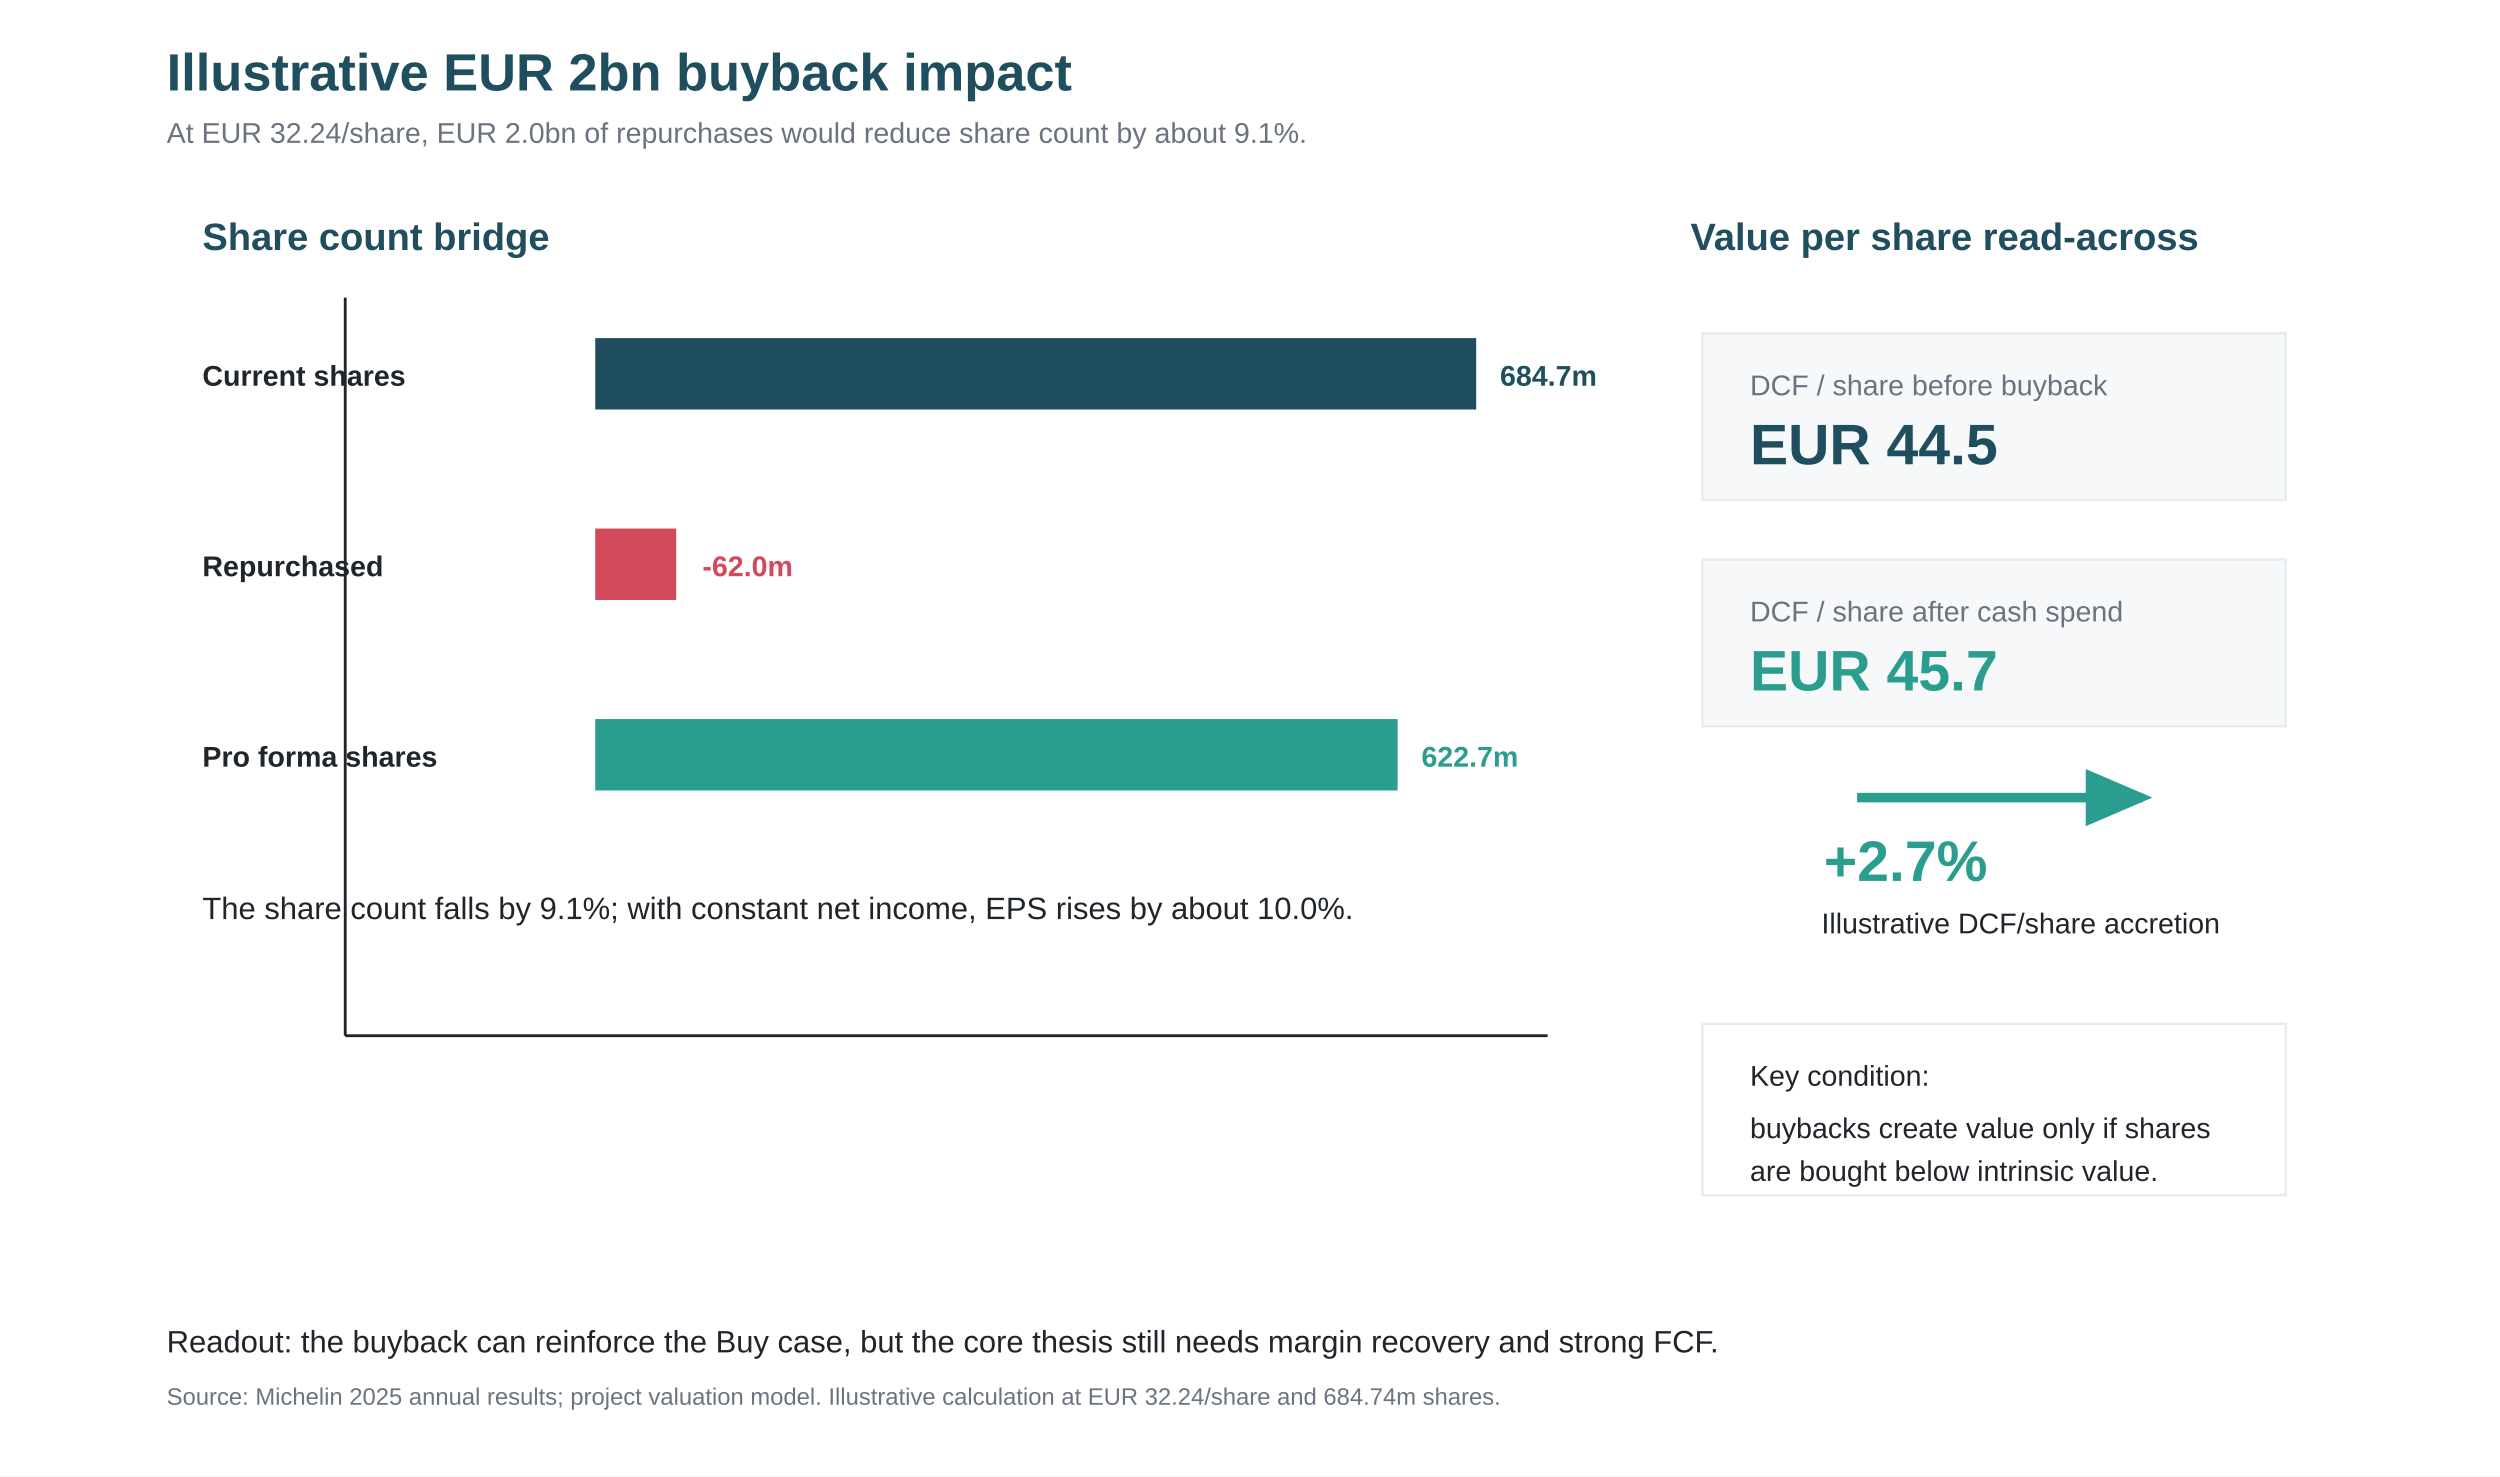
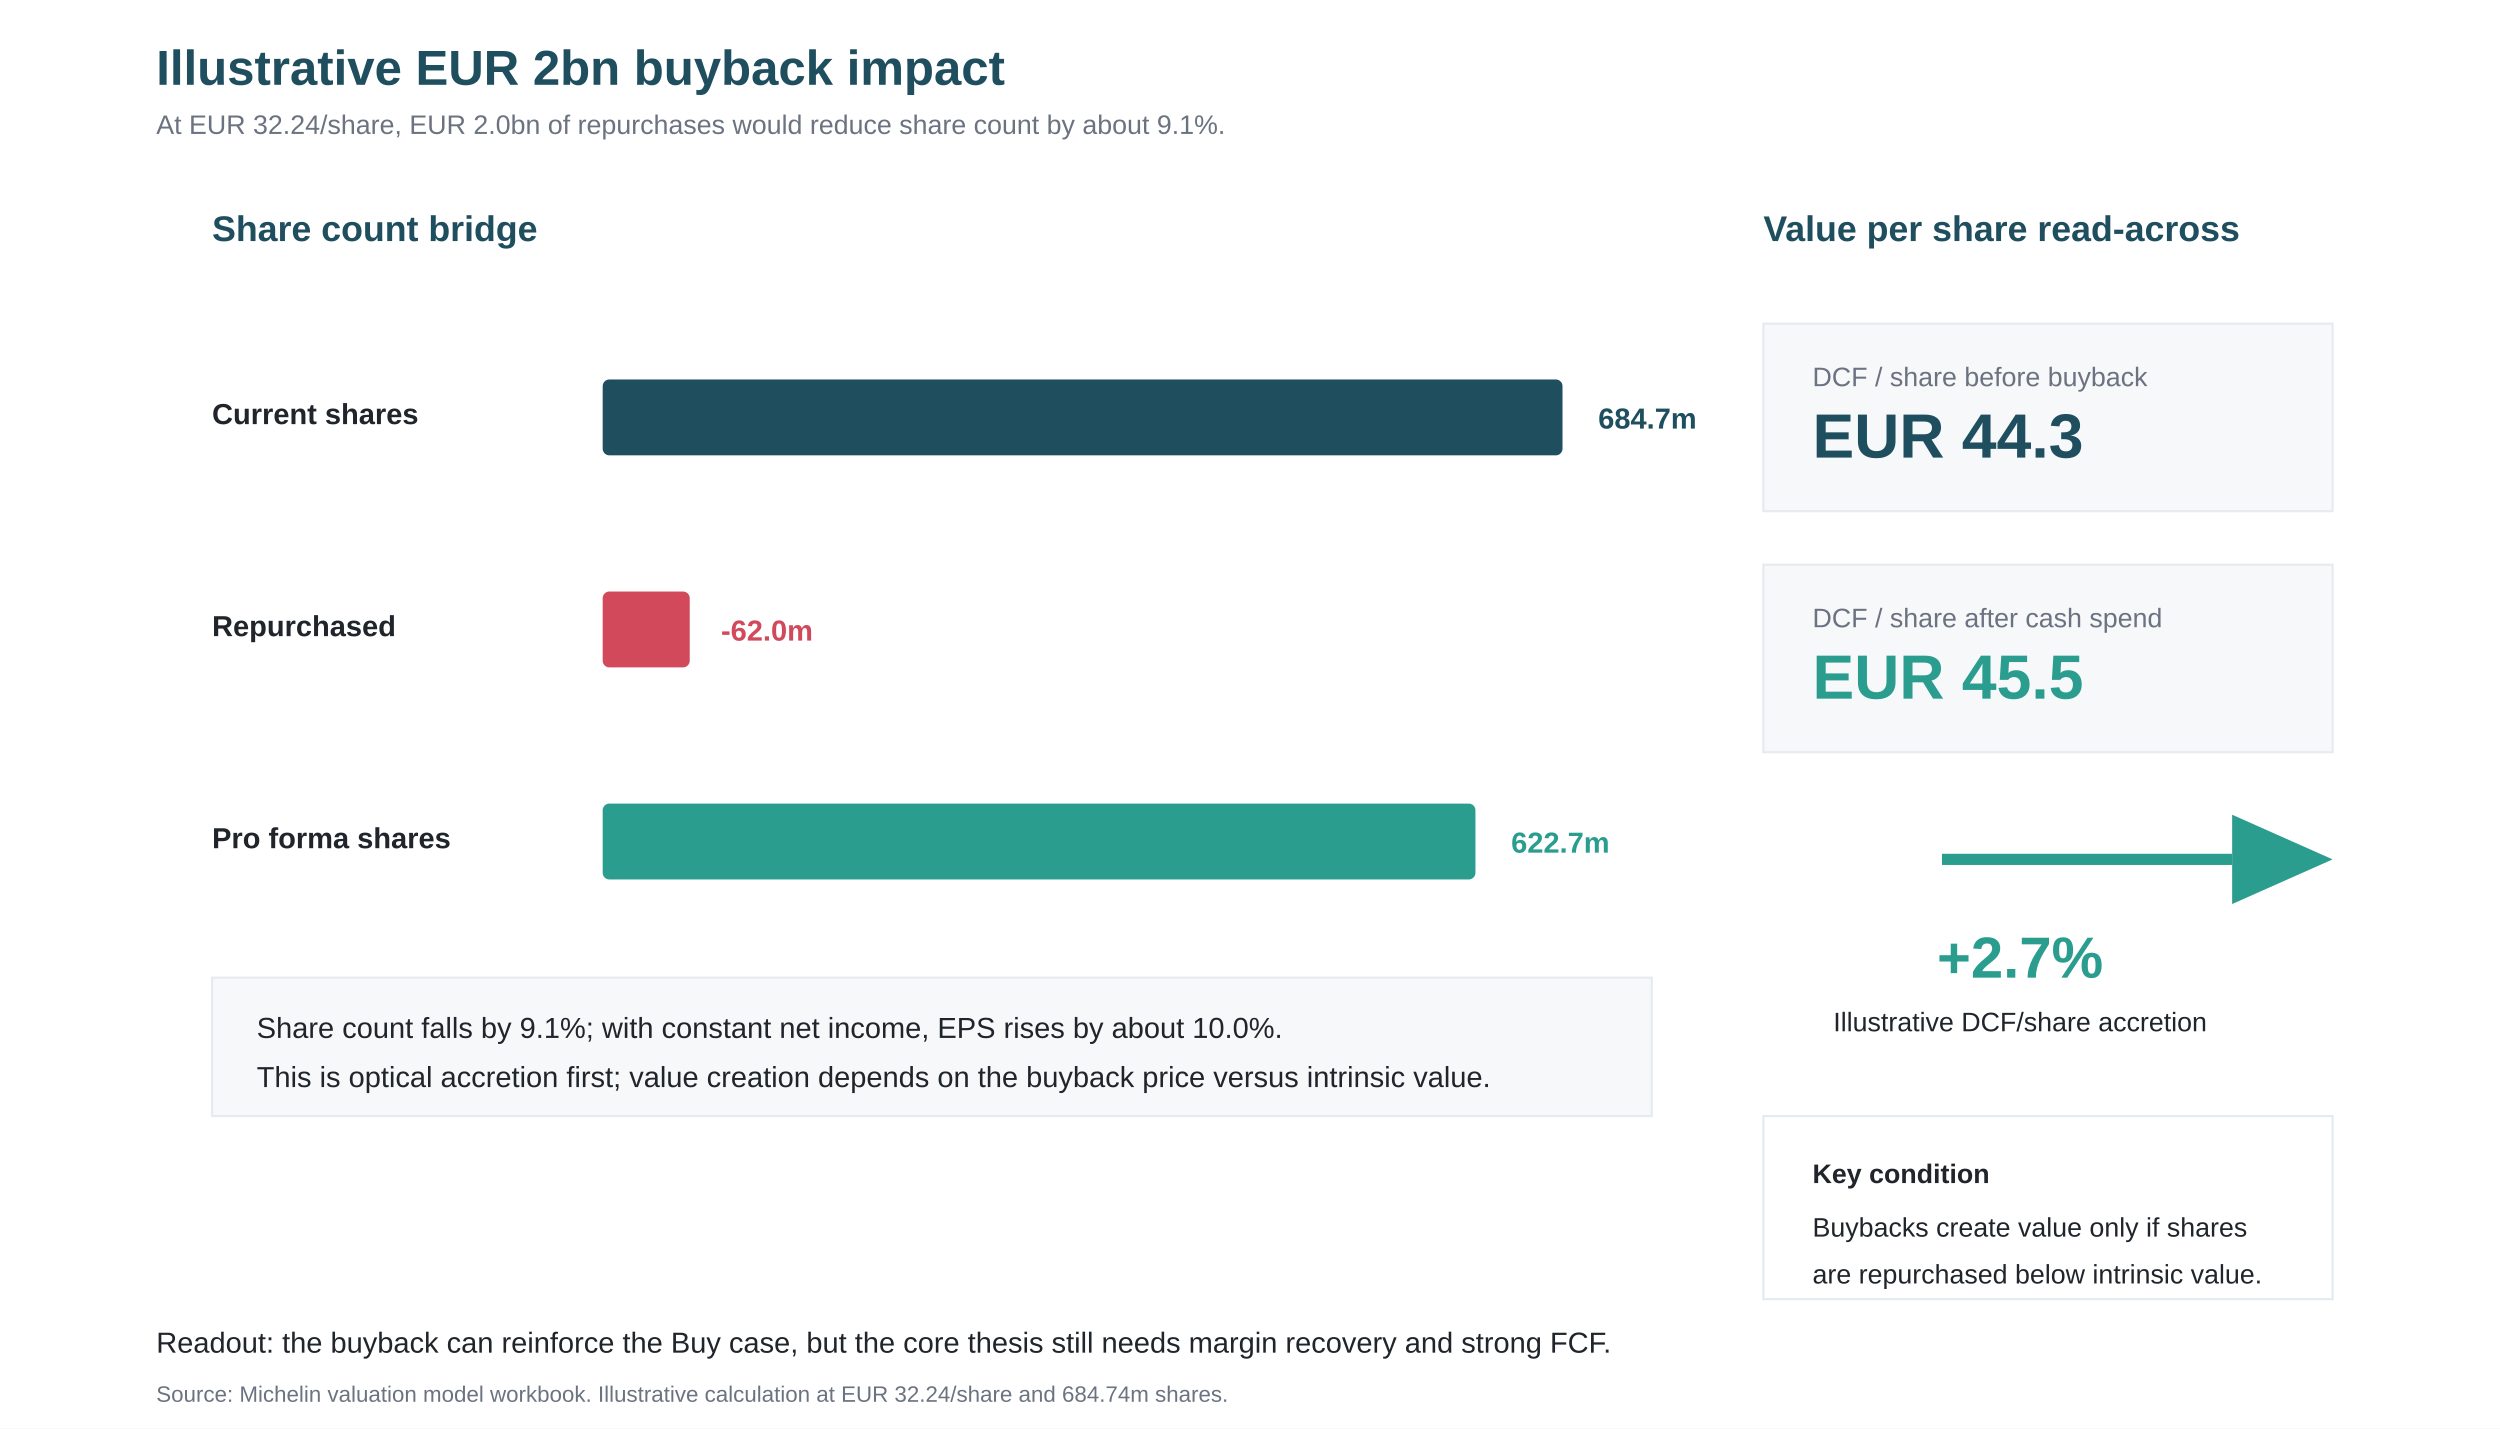
- <svg xmlns="http://www.w3.org/2000/svg" width="1050" height="620" viewBox="0 0 1050 620">
-   <rect width="1050" height="620" fill="#ffffff" />
+ <svg xmlns="http://www.w3.org/2000/svg" width="1120" height="640" viewBox="0 0 1120 640">
+   <rect width="1120" height="640" fill="#ffffff" />
  <text x="70" y="38" font-family="Arial, Helvetica, sans-serif" font-size="22" font-weight="700" fill="#1F4E5F">Illustrative EUR 2bn buyback impact</text>
  <text x="70" y="60" font-family="Arial, Helvetica, sans-serif" font-size="12" fill="#6B7280">At EUR 32.24/share, EUR 2.0bn of repurchases would reduce share count by about 9.1%.</text>
-   <text x="85" y="105" font-family="Arial" font-size="16" font-weight="700" fill="#1F4E5F">Share count bridge</text>
-   <line x1="145" y1="435" x2="650" y2="435" stroke="#20252B" stroke-width="1.2" />
-   <line x1="145" y1="125" x2="145" y2="435" stroke="#20252B" stroke-width="1.2" />
-   <g font-family="Arial, Helvetica, sans-serif" font-size="12" fill="#20252B">
-     <text x="85" y="162" font-weight="700">Current shares</text>
-     <rect x="250" y="142" width="370" height="30" fill="#1F4E5F" />
-     <text x="630" y="162" font-weight="700" fill="#1F4E5F">684.7m</text>
-     <text x="85" y="242" font-weight="700">Repurchased</text>
-     <rect x="250" y="222" width="34" height="30" fill="#D1495B" />
-     <text x="295" y="242" font-weight="700" fill="#D1495B">-62.0m</text>
-     <text x="85" y="322" font-weight="700">Pro forma shares</text>
-     <rect x="250" y="302" width="337" height="30" fill="#2A9D8F" />
-     <text x="597" y="322" font-weight="700" fill="#2A9D8F">622.7m</text>
-   </g>
-   <text x="85" y="386" font-family="Arial" font-size="13" fill="#20252B">The share count falls by 9.1%; with constant net income, EPS rises by about 10.0%.</text>
-   <text x="710" y="105" font-family="Arial" font-size="16" font-weight="700" fill="#1F4E5F">Value per share read-across</text>
-   <rect x="715" y="140" width="245" height="70" fill="#F6F8FA" stroke="#E6EBEF" />
-   <text x="735" y="166" font-family="Arial" font-size="12" fill="#6B7280">DCF / share before buyback</text>
-   <text x="735" y="195" font-family="Arial" font-size="24" font-weight="700" fill="#1F4E5F">EUR 44.5</text>
-   <rect x="715" y="235" width="245" height="70" fill="#F6F8FA" stroke="#E6EBEF" />
-   <text x="735" y="261" font-family="Arial" font-size="12" fill="#6B7280">DCF / share after cash spend</text>
-   <text x="735" y="290" font-family="Arial" font-size="24" font-weight="700" fill="#2A9D8F">EUR 45.7</text>
-   <defs>
-     <marker id="arrow" markerWidth="10" markerHeight="10" refX="6" refY="3" orient="auto" markerUnits="strokeWidth">
-       <path d="M0,0 L0,6 L7,3 z" fill="#2A9D8F" />
-     </marker>
-   </defs>
-   <path d="M780 335 L900 335" stroke="#2A9D8F" stroke-width="4" marker-end="url(#arrow)" />
-   <text x="766" y="370" font-family="Arial" font-size="24" font-weight="700" fill="#2A9D8F">+2.7%</text>
-   <text x="765" y="392" font-family="Arial" font-size="12" fill="#20252B">Illustrative DCF/share accretion</text>
-   <rect x="715" y="430" width="245" height="72" fill="#ffffff" stroke="#E6EBEF" />
-   <text x="735" y="456" font-family="Arial" font-size="12" fill="#20252B">Key condition:</text>
-   <text x="735" y="478" font-family="Arial" font-size="12" fill="#20252B">buybacks create value only if shares</text>
-   <text x="735" y="496" font-family="Arial" font-size="12" fill="#20252B">are bought below intrinsic value.</text>
-   <text x="70" y="568" font-family="Arial" font-size="13" fill="#20252B">Readout: the buyback can reinforce the Buy case, but the core thesis still needs margin recovery and strong FCF.</text>
-   <text x="70" y="590" font-family="Arial, Helvetica, sans-serif" font-size="10" fill="#6B7280">Source: Michelin 2025 annual results; project valuation model. Illustrative calculation at EUR 32.24/share and 684.74m shares.</text>
+   <text x="95" y="108" font-family="Arial" font-size="16" font-weight="700" fill="#1F4E5F">Share count bridge</text>
+   <text x="95" y="190" font-family="Arial" font-size="13" font-weight="700" fill="#20252B">Current shares</text>
+   <rect x="270" y="170" width="430.0" height="34" fill="#1F4E5F" rx="3" />
+   <text x="716.0" y="192" font-family="Arial" font-size="13" font-weight="700" fill="#1F4E5F">684.7m</text>
+   <text x="95" y="285" font-family="Arial" font-size="13" font-weight="700" fill="#20252B">Repurchased</text>
+   <rect x="270" y="265" width="39.0" height="34" fill="#D1495B" rx="3" />
+   <text x="323.0" y="287" font-family="Arial" font-size="13" font-weight="700" fill="#D1495B">-62.0m</text>
+   <text x="95" y="380" font-family="Arial" font-size="13" font-weight="700" fill="#20252B">Pro forma shares</text>
+   <rect x="270" y="360" width="391.0" height="34" fill="#2A9D8F" rx="3" />
+   <text x="677.0" y="382" font-family="Arial" font-size="13" font-weight="700" fill="#2A9D8F">622.7m</text>
+   <rect x="95" y="438" width="645" height="62" fill="#F6F8FA" stroke="#E6EBEF" />
+   <text x="115" y="465" font-family="Arial" font-size="13" fill="#20252B">Share count falls by 9.1%; with constant net income, EPS rises by about 10.0%.</text>
+   <text x="115" y="487" font-family="Arial" font-size="13" fill="#20252B">This is optical accretion first; value creation depends on the buyback price versus intrinsic value.</text>
+   <text x="790" y="108" font-family="Arial" font-size="16" font-weight="700" fill="#1F4E5F">Value per share read-across</text>
+   <rect x="790" y="145" width="255" height="84" fill="#F6F8FA" stroke="#E6EBEF" />
+   <text x="812" y="173" font-family="Arial" font-size="12" fill="#6B7280">DCF / share before buyback</text>
+   <text x="812" y="205" font-family="Arial" font-size="28" font-weight="700" fill="#1F4E5F">EUR 44.3</text>
+   <rect x="790" y="253" width="255" height="84" fill="#F6F8FA" stroke="#E6EBEF" />
+   <text x="812" y="281" font-family="Arial" font-size="12" fill="#6B7280">DCF / share after cash spend</text>
+   <text x="812" y="313" font-family="Arial" font-size="28" font-weight="700" fill="#2A9D8F">EUR 45.5</text>
+   <line x1="870" y1="385" x2="1000" y2="385" stroke="#2A9D8F" stroke-width="5" />
+   <polygon points="1000,365 1000,405 1045,385" fill="#2A9D8F" />
+   <text x="905" y="438" text-anchor="middle" font-family="Arial" font-size="26" font-weight="700" fill="#2A9D8F">+2.7%</text>
+   <text x="905" y="462" text-anchor="middle" font-family="Arial" font-size="12" fill="#20252B">Illustrative DCF/share accretion</text>
+   <rect x="790" y="500" width="255" height="82" fill="#ffffff" stroke="#E6EBEF" />
+   <text x="812" y="530" font-family="Arial" font-size="12" font-weight="700" fill="#20252B">Key condition</text>
+   <text x="812" y="554" font-family="Arial" font-size="12" fill="#20252B">Buybacks create value only if shares</text>
+   <text x="812" y="575" font-family="Arial" font-size="12" fill="#20252B">are repurchased below intrinsic value.</text>
+   <text x="70" y="606" font-family="Arial" font-size="13" fill="#20252B">Readout: the buyback can reinforce the Buy case, but the core thesis still needs margin recovery and strong FCF.</text>
+   <text x="70" y="628" font-family="Arial, Helvetica, sans-serif" font-size="10" fill="#6B7280">Source: Michelin valuation model workbook. Illustrative calculation at EUR 32.24/share and 684.74m shares.</text>
</svg>
